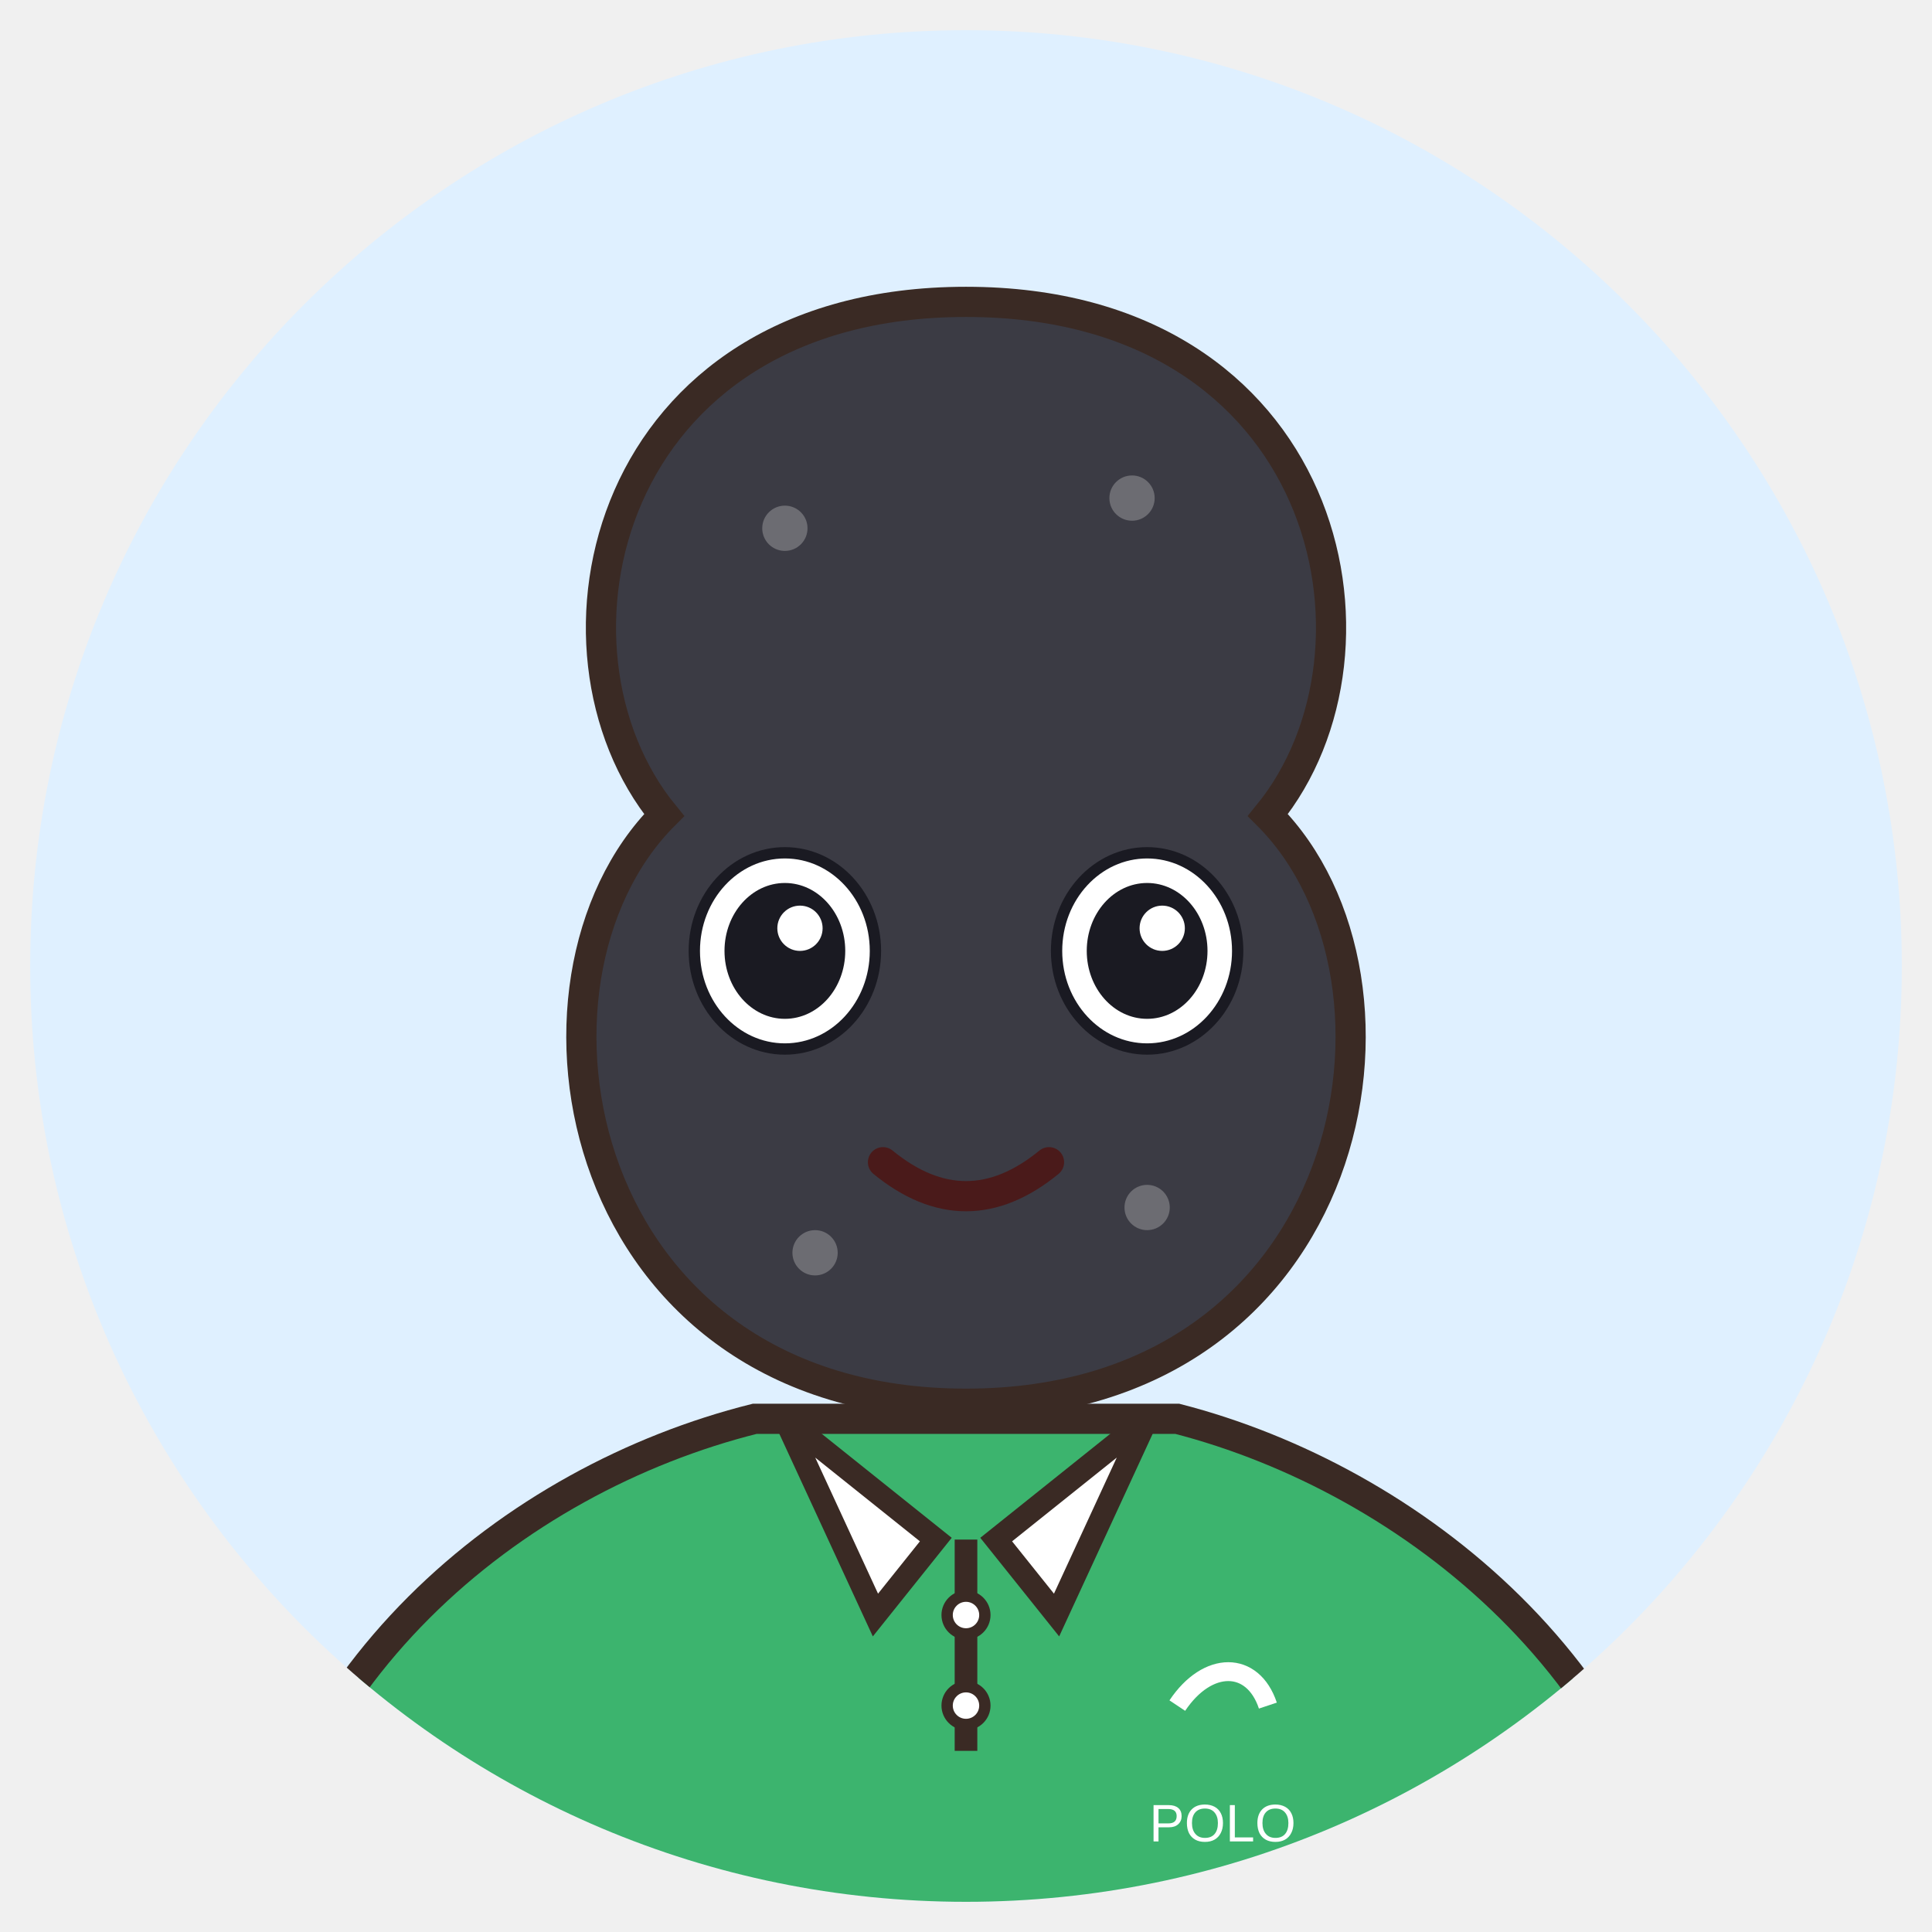
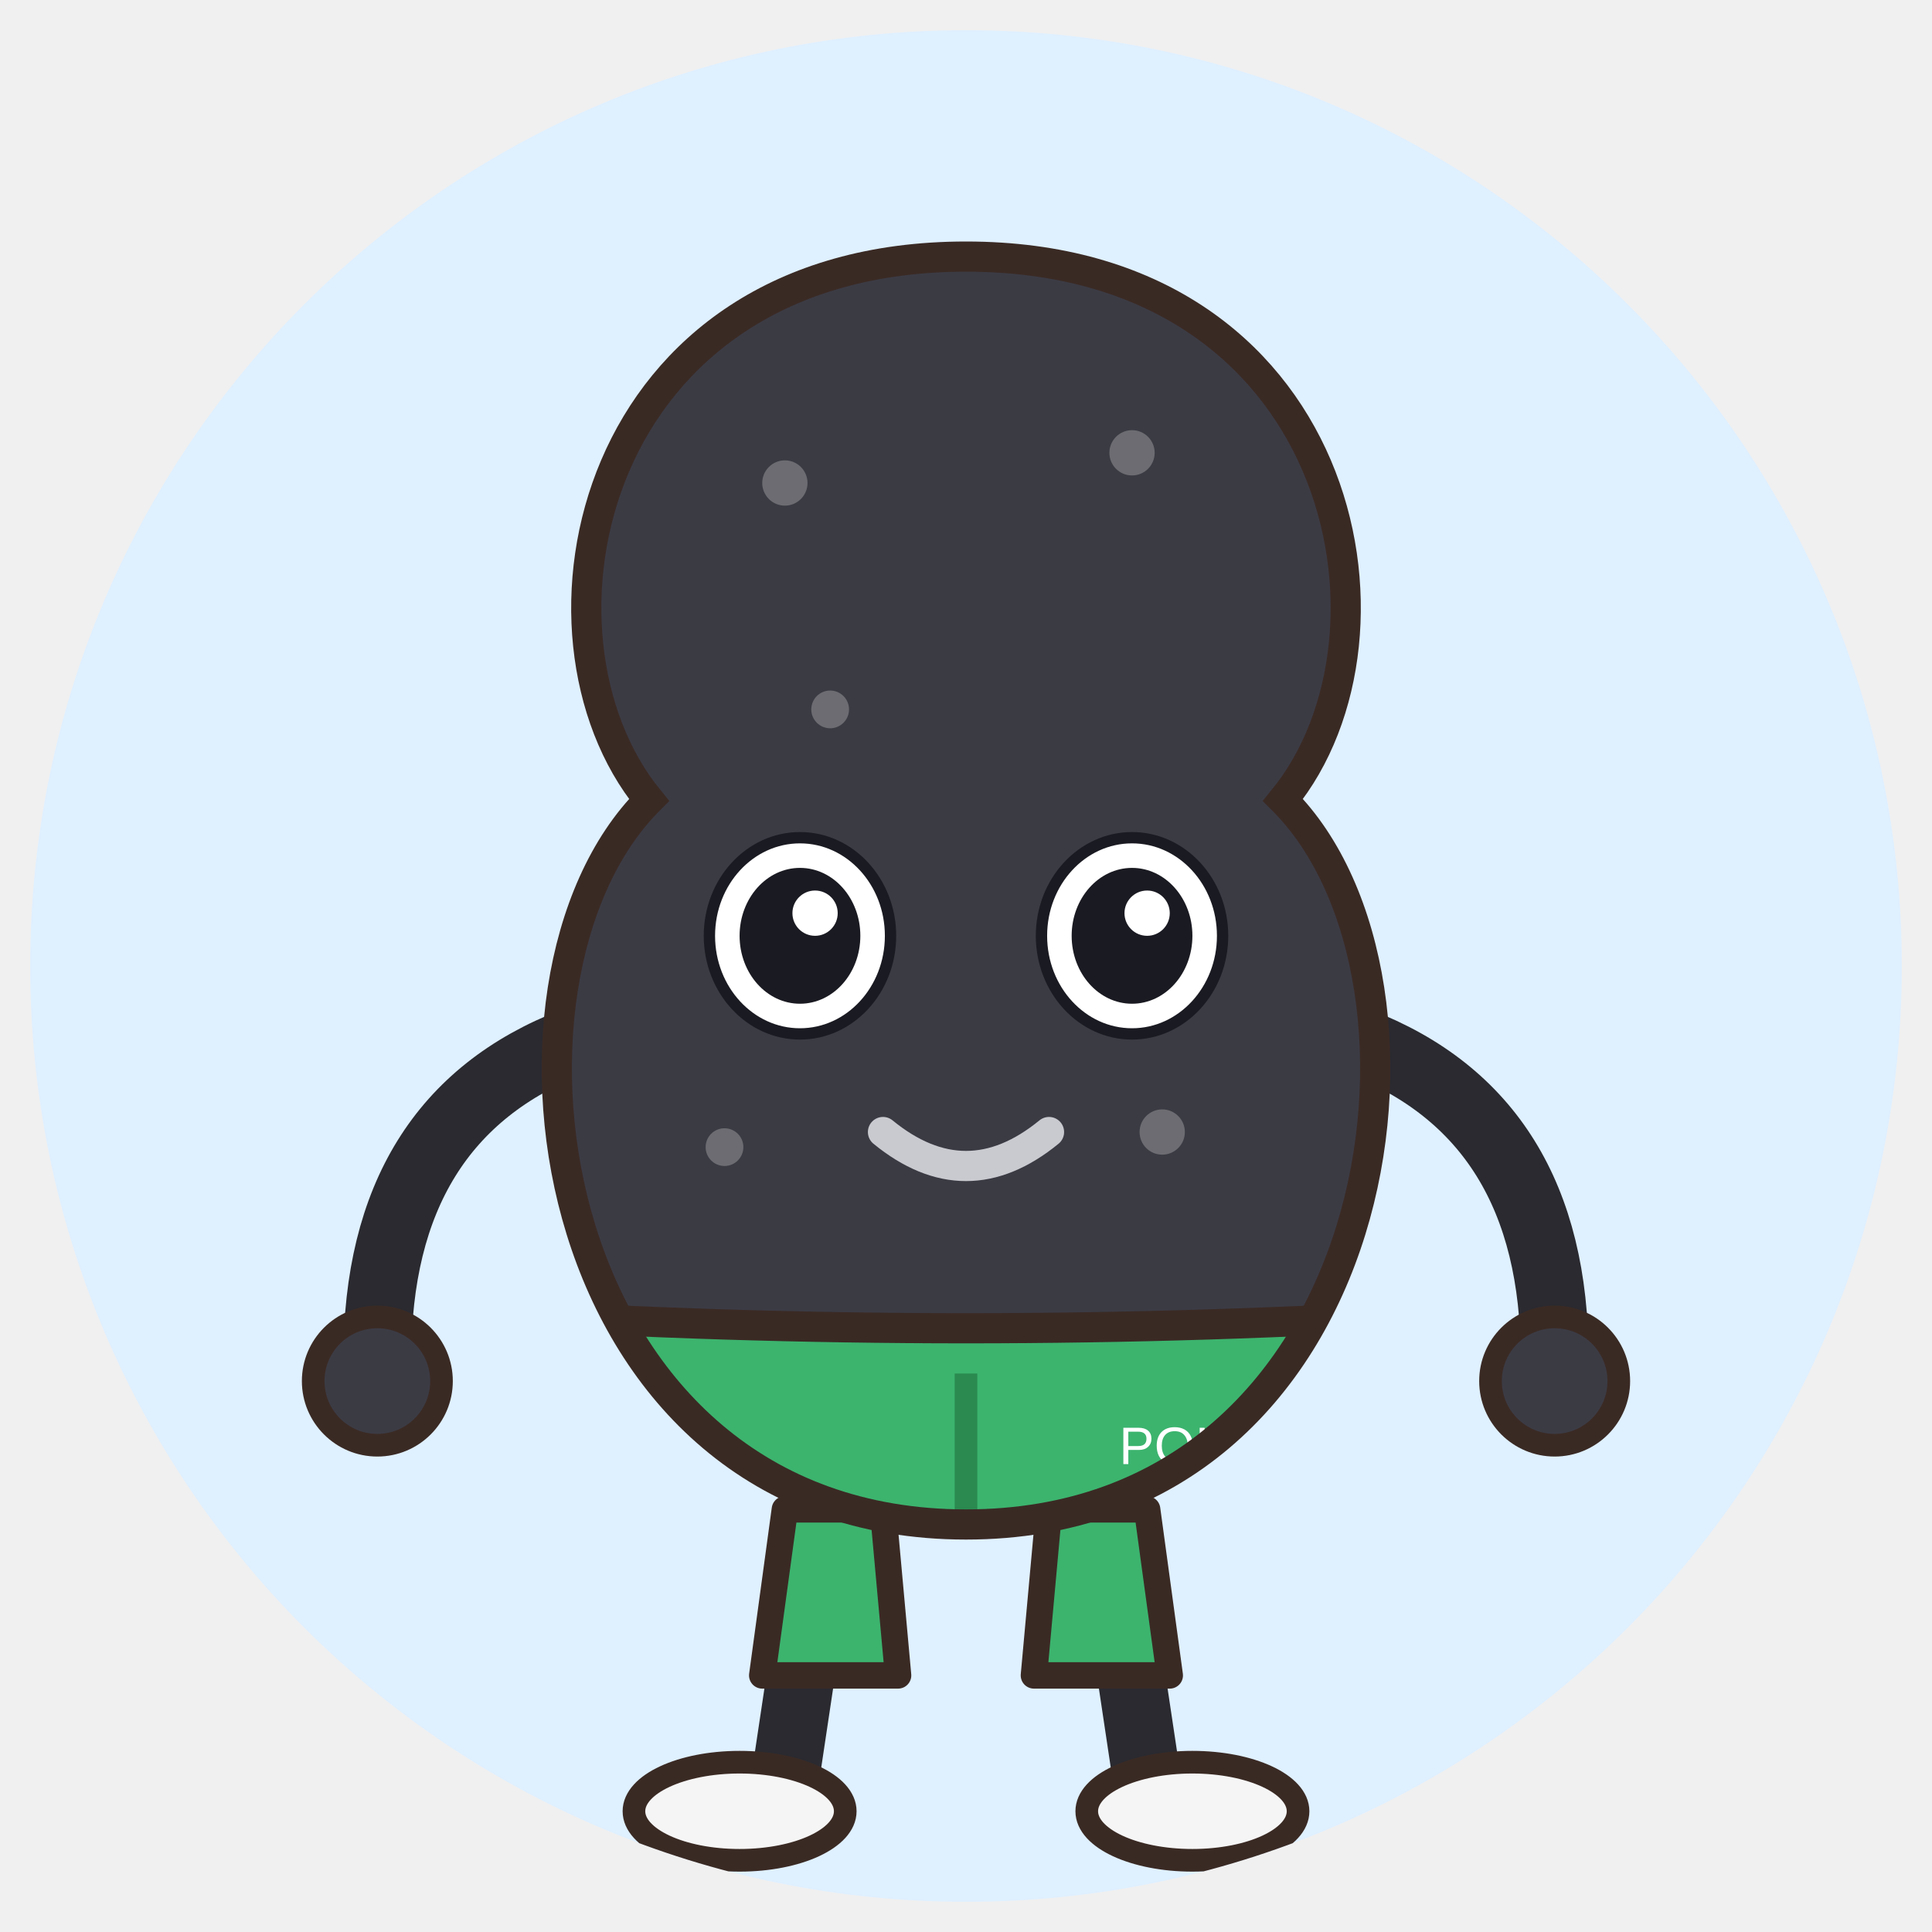
<svg xmlns="http://www.w3.org/2000/svg" viewBox="0 0 256 256" width="256" height="256">
  <defs>
-     <linearGradient id="rb" x1="0" y1="0" x2="1" y2="1">
-       <stop offset="0" stop-color="#ff7b7b" />
-       <stop offset=".2" stop-color="#ffc56b" />
-       <stop offset=".4" stop-color="#fff07a" />
-       <stop offset=".6" stop-color="#8ef08e" />
-       <stop offset=".8" stop-color="#7ac8ff" />
-       <stop offset="1" stop-color="#c49bff" />
-     </linearGradient>
    <clipPath id="cc">
      <circle cx="128" cy="128" r="124" />
+     </clipPath>
+     <clipPath id="pb">
+       <path d="M128 34C178 34 188 84 170 106C194 130 184 202 128 202C72 202 62 130 86 106C68 84 78 34 128 34Z" />
    </clipPath>
  </defs>
  <circle cx="128" cy="128" r="124" fill="#dff0ff" />
  <g clip-path="url(#cc)">
-     <path d="M32 262 C36 222 68 196 100 188 L156 188 C187 196 220 222 224 262 Z" fill="#3cb46e" stroke="#3a2a24" stroke-width="4" />
-     <path d="M104 188 L124 204 L116 214 Z M152 188 L132 204 L140 214 Z" fill="#fff" stroke="#3a2a24" stroke-width="3" />
-     <path d="M128 204 L128 232" stroke="#3a2a24" stroke-width="3" />
-     <g fill="#fff" stroke="#3a2a24" stroke-width="1.5">
-       <circle cx="128" cy="214" r="2.5" />
-       <circle cx="128" cy="226" r="2.5" />
+     <path d="M110 196L104 236M146 196L152 236" stroke="#2a2a30" stroke-width="9" stroke-linecap="round" />
+     <path d="M104 200L101 222H119L117 200Z M152 200L155 222H137L139 200Z" fill="#3cb46e" stroke="#3a2a24" stroke-width="3.5" stroke-linejoin="round" />
+     <ellipse cx="98" cy="240" rx="14" ry="6.5" fill="#f5f5f5" stroke="#3a2a24" stroke-width="3" />
+     <ellipse cx="158" cy="240" rx="14" ry="6.5" fill="#f5f5f5" stroke="#3a2a24" stroke-width="3" />
+     <path d="M76 138Q50 148 50 180M180 138Q206 148 206 180" fill="none" stroke="#2a2a30" stroke-width="9" stroke-linecap="round" />
+     <path d="M128 34C178 34 188 84 170 106C194 130 184 202 128 202C72 202 62 130 86 106C68 84 78 34 128 34Z" fill="#3b3b44" />
+     <g clip-path="url(#pb)">
+       <path d="M0 168Q128 184 256 168V256H0Z" fill="#3cb46e" stroke="#3a2a24" stroke-width="4" />
+       <path d="M128 182V256" stroke="#2a8a50" stroke-width="3" />
+       <text x="158" y="194" font-family="Arial" font-size="7" fill="#fff" text-anchor="middle">POLO</text>
    </g>
-     <path d="M156 226 c4 -6 10 -6 12 0" fill="none" stroke="#fff" stroke-width="2.5" />
-     <text x="162" y="244" font-family="Arial" font-size="7" fill="#fff" text-anchor="middle">POLO</text>
-     <path d="M128 40 C176 40 186 86 168 108 C190 130 180 186 128 186 C76 186 66 130 88 108 C70 86 80 40 128 40 Z" fill="#3b3b44" stroke="#3a2a24" stroke-width="4" />
+     <path d="M128 34C178 34 188 84 170 106C194 130 184 202 128 202C72 202 62 130 86 106C68 84 78 34 128 34Z" fill="none" stroke="#3a2a24" stroke-width="4" />
    <g fill="#6c6c72">
-       <circle cx="104" cy="70" r="3" />
-       <circle cx="150" cy="66" r="3" />
-       <circle cx="108" cy="166" r="3" />
-       <circle cx="152" cy="160" r="3" />
+       <circle cx="104" cy="64" r="3" />
+       <circle cx="150" cy="60" r="3" />
+       <circle cx="110" cy="94" r="2.5" />
+       <circle cx="154" cy="150" r="3" />
+       <circle cx="96" cy="152" r="2.5" />
    </g>
-     <ellipse cx="104" cy="126" rx="12" ry="13" fill="#fff" stroke="#1a1a22" stroke-width="1.5" />
-     <ellipse cx="104" cy="126" rx="8" ry="9" fill="#1a1a22" />
-     <circle cx="106" cy="123" r="3" fill="#fff" />
-     <ellipse cx="152" cy="126" rx="12" ry="13" fill="#fff" stroke="#1a1a22" stroke-width="1.5" />
-     <ellipse cx="152" cy="126" rx="8" ry="9" fill="#1a1a22" />
-     <circle cx="154" cy="123" r="3" fill="#fff" />
-     <path d="M117 154 Q128 163 139 154" fill="none" stroke="#4a1a1a" stroke-width="4" stroke-linecap="round" />
+     <circle cx="50" cy="183" r="8.5" fill="#3b3b44" stroke="#3a2a24" stroke-width="3" />
+     <circle cx="206" cy="183" r="8.5" fill="#3b3b44" stroke="#3a2a24" stroke-width="3" />
+     <ellipse cx="106" cy="124" rx="12" ry="13" fill="#fff" stroke="#1a1a22" stroke-width="1.5" />
+     <ellipse cx="106" cy="124" rx="8" ry="9" fill="#1a1a22" />
+     <circle cx="108" cy="121" r="3" fill="#fff" />
+     <ellipse cx="150" cy="124" rx="12" ry="13" fill="#fff" stroke="#1a1a22" stroke-width="1.5" />
+     <ellipse cx="150" cy="124" rx="8" ry="9" fill="#1a1a22" />
+     <circle cx="152" cy="121" r="3" fill="#fff" />
+     <path d="M117 150 Q128 159 139 150" fill="none" stroke="#c9c9d0" stroke-width="4" stroke-linecap="round" />
  </g>
</svg>
